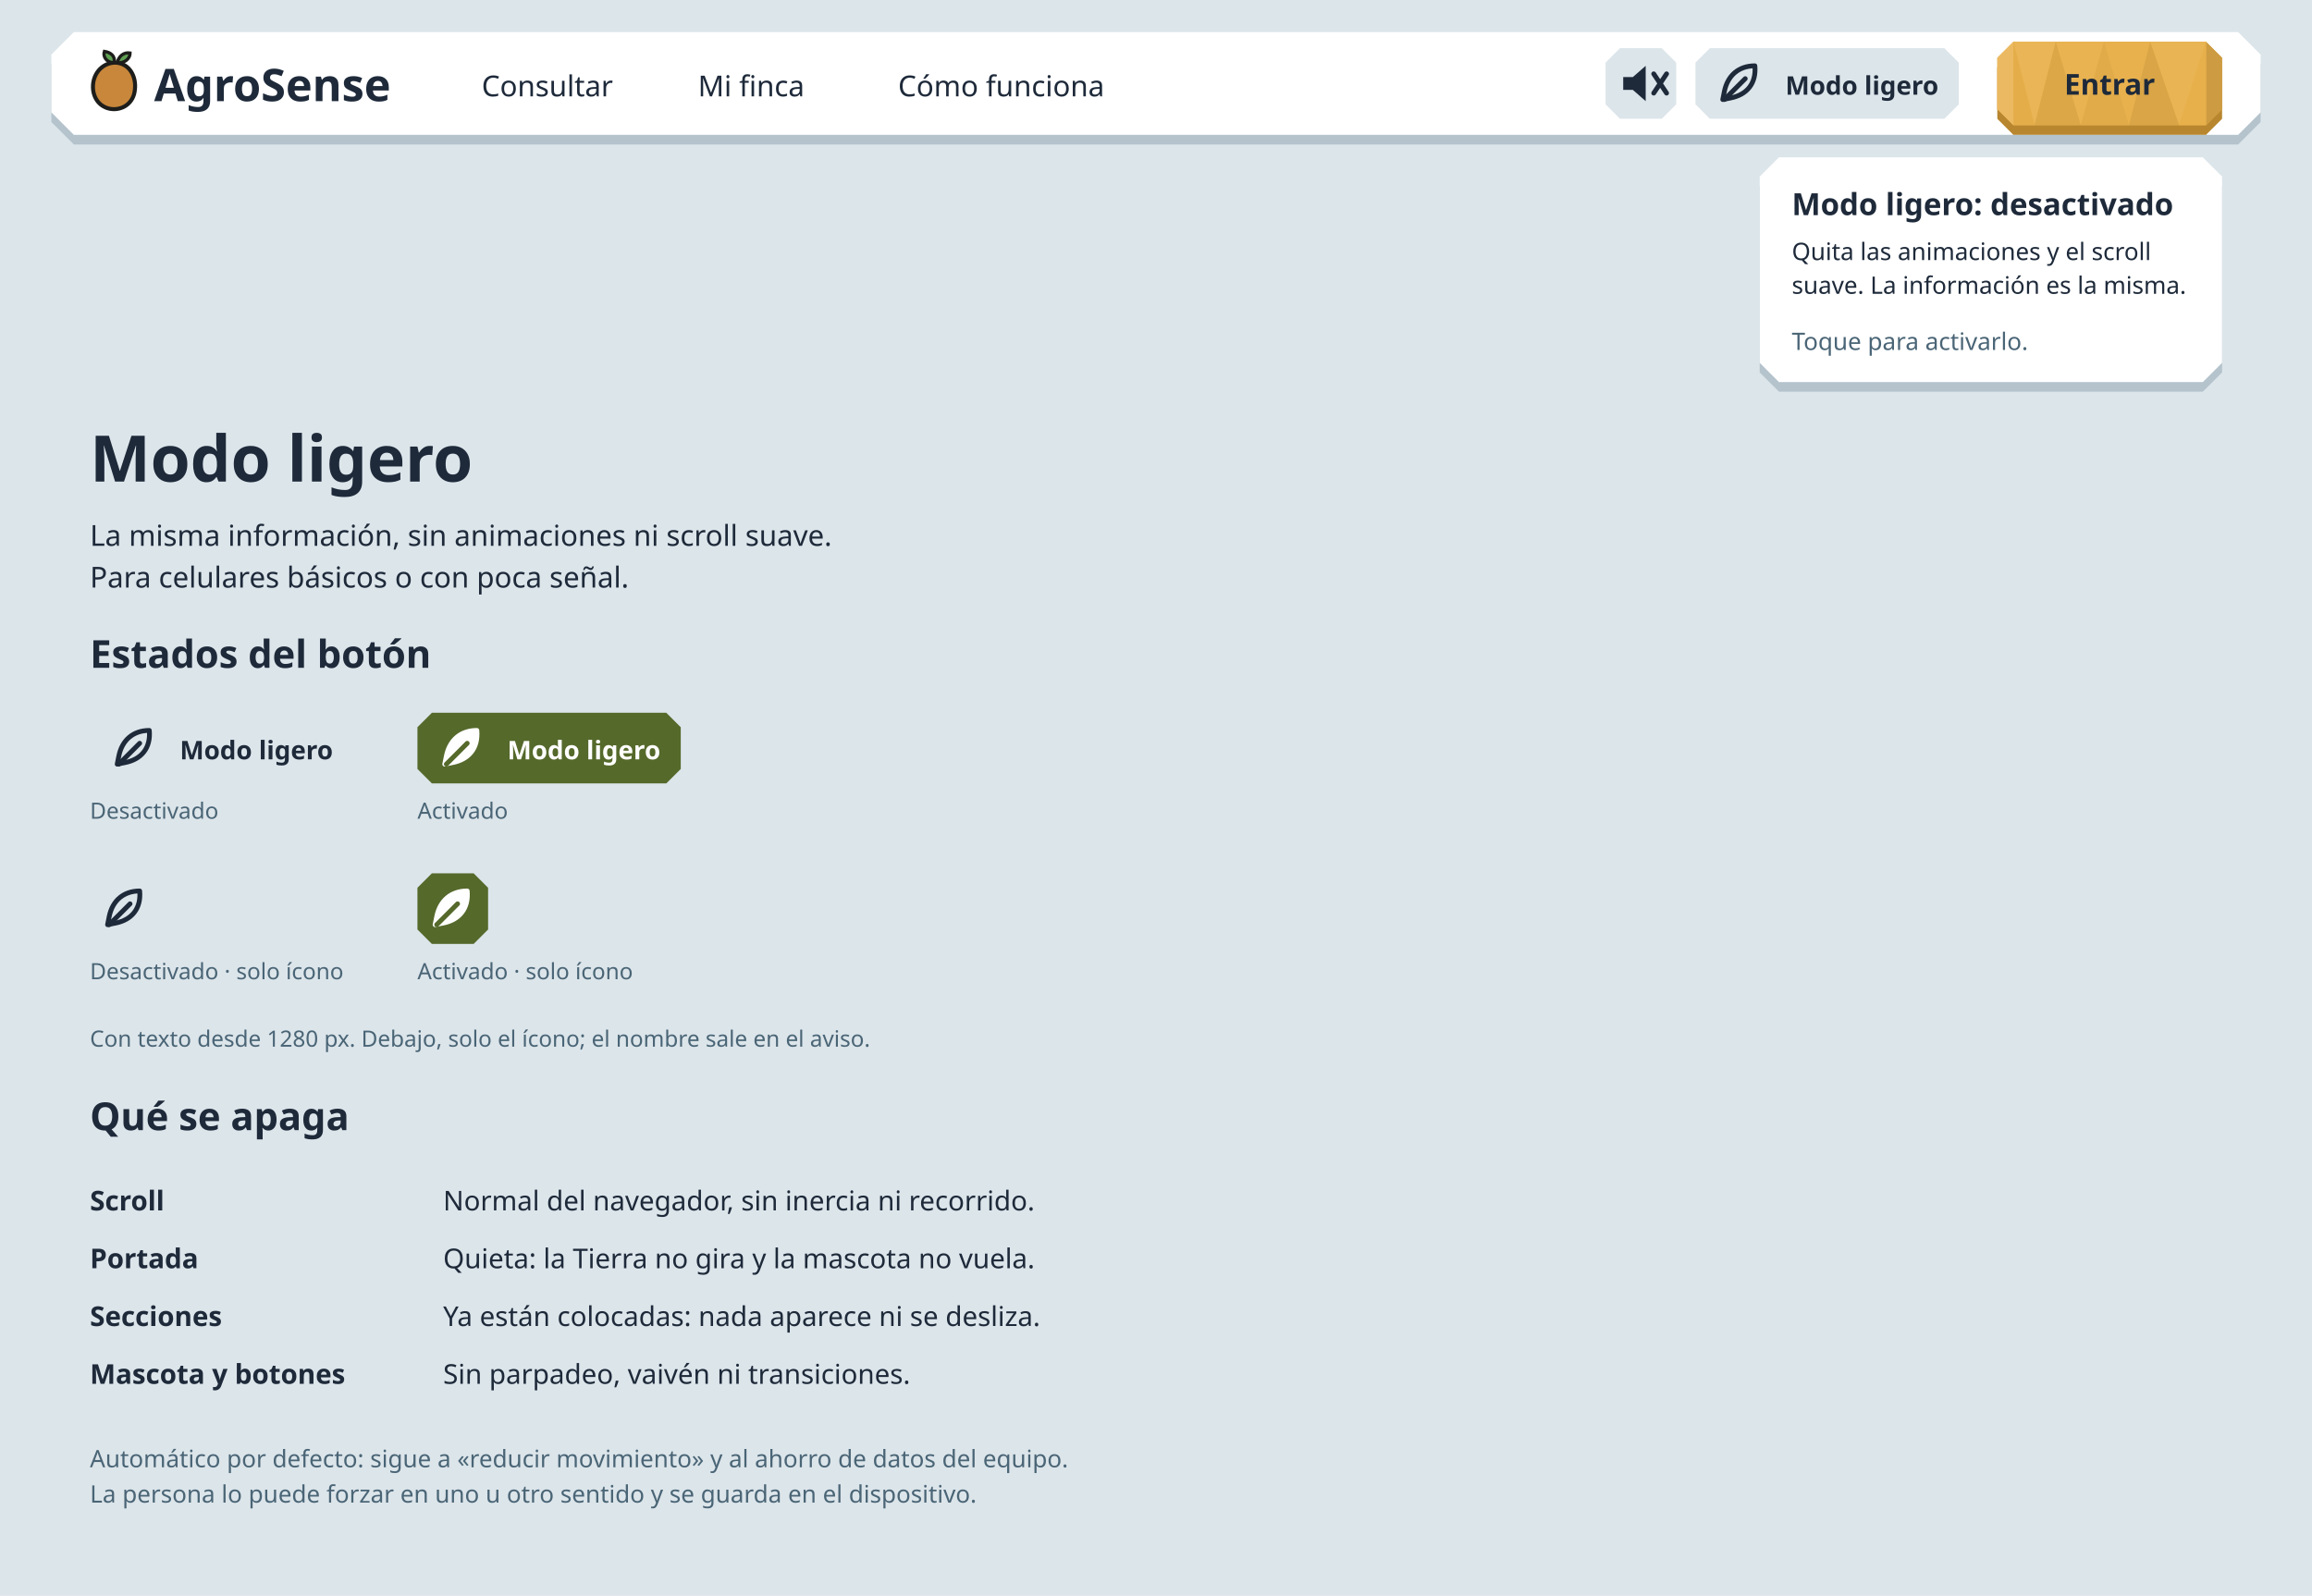
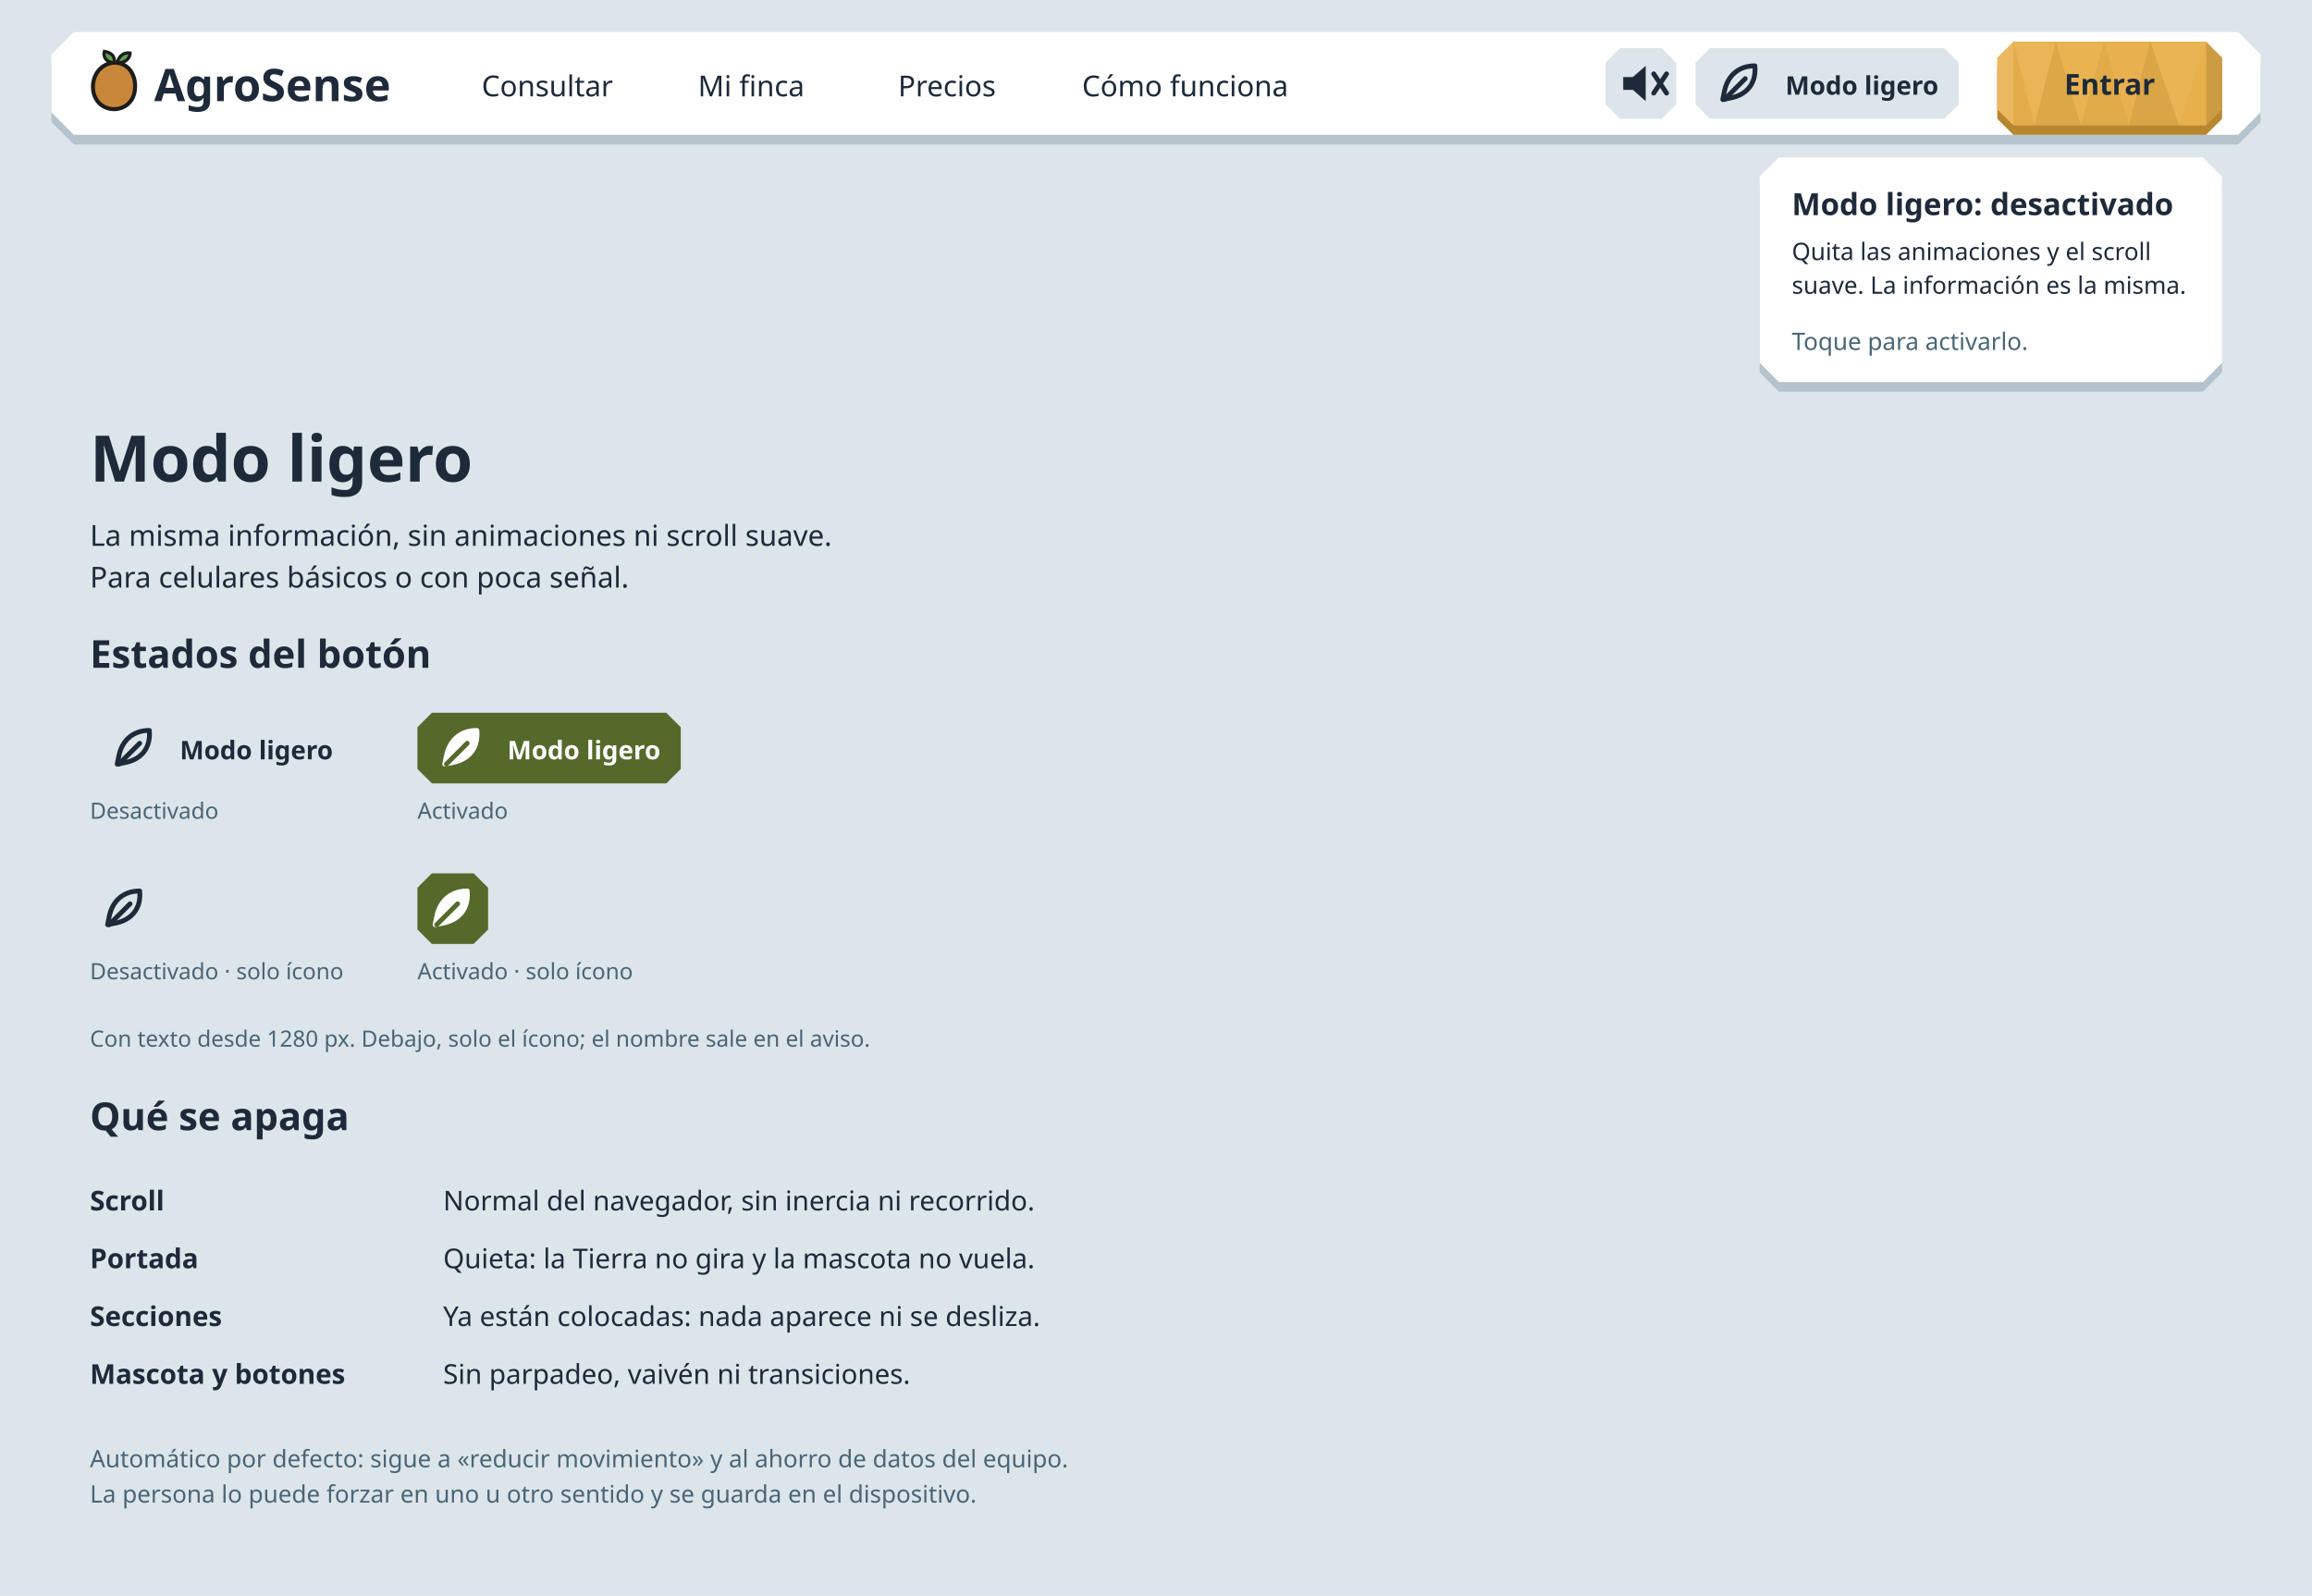
<svg xmlns="http://www.w3.org/2000/svg" width="1440" height="994" viewBox="0 0 1440 994">
  <rect width="1440" height="994" fill="#DCE5EA" />
  <g id="barra" transform="translate(0 0)">
    <polygon points="46,26 1394,26 1408,40 1408,76 1394,90 46,90 32,76 32,40" fill="#B4C3CC" />
    <polygon points="46,20 1394,20 1408,34 1408,70 1394,84 46,84 32,70 32,34" fill="#FFFFFF" />
    <g id="marca" transform="translate(56 30)">
      <path d="M16 9c9 .6 13 9 12 17-.8 8-7 12-13 12S3 34 2 26C1 17 7 9 16 9z" fill="#C8873A" stroke="#1D1D1B" stroke-width="2.5" />
      <path d="M15 9c-5 0-7-4-6-7 4 .6 7 3 6 7zm2 0c4 .6 8-2 8-6-4-.6-7 2-8 6z" fill="#5FA052" stroke="#1D1D1B" stroke-width="2" />
      <text x="40" y="33" font-family="Fredoka" font-weight="600" font-size="28" fill="#1E2A3A" text-anchor="start">AgroSense</text>
    </g>
    <text x="300" y="60" font-family="Atkinson Hyperlegible" font-weight="400" font-size="18" fill="#1E2A3A" text-anchor="start">Consultar</text>
    <text x="434.72" y="60" font-family="Atkinson Hyperlegible" font-weight="400" font-size="18" fill="#1E2A3A" text-anchor="start">Mi finca</text>
-     <text x="559.36" y="60" font-family="Atkinson Hyperlegible" font-weight="400" font-size="18" fill="#1E2A3A" text-anchor="start">Cómo funciona</text>
+     <text x="559.36" y="60" font-family="Atkinson Hyperlegible" font-weight="400" font-size="18" fill="#1E2A3A" text-anchor="start">Precios</text>
+     <text x="673.92" y="60" font-family="Atkinson Hyperlegible" font-weight="400" font-size="18" fill="#1E2A3A" text-anchor="start">Cómo funciona</text>
    <g id="boton-secondary" transform="translate(1244 26)">
      <polygon points="10,6 130,6 140,16 140,48 130,58 10,58 0,48 0,16" fill="#B8862E" />
      <polygon points="10,0 130,0 140,10 140,42 130,52 10,52 0,42 0,10" fill="#E8B04B" />
      <polygon points="10,0 10,52 0,42 0,10" fill="#EBB961" />
      <polygon points="130,0 140,10 140,42 130,52" fill="#CC9B42" />
      <polygon points="10,0 36.4,0 23.2,52" fill="#E9B556" />
      <polygon points="10,0 23.2,52 10,52" fill="#E5AD4A" />
      <polygon points="36.4,0 66.4,0 52,52" fill="#E9B351" />
      <polygon points="36.4,0 52,52 23.2,52" fill="#DCA747" />
      <polygon points="66.4,0 95.2,0 82,52" fill="#E8B14E" />
      <polygon points="66.4,0 82,52 52,52" fill="#E1AB49" />
      <polygon points="95.2,0 130,0 113.2,52" fill="#E9B453" />
      <polygon points="95.2,0 113.2,52 82,52" fill="#D9A546" />
      <polygon points="130,0 130,52 113.2,52" fill="#E8B04B" />
      <text x="70" y="33" font-family="Atkinson Hyperlegible" font-weight="700" font-size="18" fill="#1E2A3A" text-anchor="middle">Entrar</text>
    </g>
    <g id="boton-modo-ligero" transform="translate(1056 30)">
      <polygon points="9,0 155,0 164,9 164,35 155,44 9,44 0,35 0,9" fill="#DCE5EA" />
      <g transform="translate(6 0)">
        <path d="M31 11C21 11 14 17 12 27l-1 5 5-1c10-2 16-9 15-20z" fill="none" stroke="#1E2A3A" stroke-width="3" stroke-linejoin="round" />
        <path d="M12 32 25 19" stroke="#1E2A3A" stroke-width="3" stroke-linecap="round" />
      </g>
      <text x="56" y="29" font-family="Atkinson Hyperlegible" font-weight="700" font-size="16" fill="#1E2A3A" text-anchor="start">Modo ligero</text>
    </g>
    <g id="boton-sonido" transform="translate(1000 30)">
      <polygon points="9,0 35,0 44,9 44,35 35,44 9,44 0,35 0,9" fill="#DCE5EA" />
      <polygon points="11,18 17,18 25,11 25,33 17,26 11,26" fill="#1E2A3A" />
      <path d="M30 16 L38 28 M38 16 L30 28" fill="none" stroke="#1E2A3A" stroke-width="3" stroke-linecap="round" />
    </g>
  </g>
  <g id="aviso-modo-ligero" transform="translate(1096 98)">
    <polygon points="12,6 276,6 288,18 288,134 276,146 12,146 0,134 0,18" fill="#B4C3CC" />
    <polygon points="12,0 276,0 288,12 288,128 276,140 12,140 0,128 0,12" fill="#FFFFFF" />
    <text x="20" y="36" font-family="Fredoka" font-weight="600" font-size="19" fill="#1E2A3A" text-anchor="start">Modo ligero: desactivado</text>
    <text x="20" y="64" font-family="Atkinson Hyperlegible" font-weight="400" font-size="15" fill="#1E2A3A" text-anchor="start">Quita las animaciones y el scroll</text>
    <text x="20" y="85" font-family="Atkinson Hyperlegible" font-weight="400" font-size="15" fill="#1E2A3A" text-anchor="start">suave. La información es la misma.</text>
    <text x="20" y="120" font-family="Atkinson Hyperlegible" font-weight="400" font-size="15" fill="#4A6576" text-anchor="start">Toque para activarlo.</text>
  </g>
  <text x="56" y="300" font-family="Fredoka" font-weight="600" font-size="40" fill="#1E2A3A" text-anchor="start">Modo ligero</text>
  <text x="56" y="340" font-family="Atkinson Hyperlegible" font-weight="400" font-size="18" fill="#1E2A3A" text-anchor="start">La misma información, sin animaciones ni scroll suave.</text>
  <text x="56" y="366" font-family="Atkinson Hyperlegible" font-weight="400" font-size="18" fill="#1E2A3A" text-anchor="start">Para celulares básicos o con poca señal.</text>
  <text x="56" y="416" font-family="Fredoka" font-weight="600" font-size="24" fill="#1E2A3A" text-anchor="start">Estados del botón</text>
  <g id="estado-desactivado-texto" transform="translate(56 444)">
    <polygon points="9,0 155,0 164,9 164,35 155,44 9,44 0,35 0,9" fill="#DCE5EA" />
    <g transform="translate(6 0)">
      <path d="M31 11C21 11 14 17 12 27l-1 5 5-1c10-2 16-9 15-20z" fill="none" stroke="#1E2A3A" stroke-width="3" stroke-linejoin="round" />
      <path d="M12 32 25 19" stroke="#1E2A3A" stroke-width="3" stroke-linecap="round" />
    </g>
    <text x="56" y="29" font-family="Atkinson Hyperlegible" font-weight="700" font-size="16" fill="#1E2A3A" text-anchor="start">Modo ligero</text>
  </g>
  <text x="56" y="510" font-family="Atkinson Hyperlegible" font-weight="400" font-size="14" fill="#4A6576" text-anchor="start">Desactivado</text>
  <g id="estado-activado-texto" transform="translate(260 444)">
    <polygon points="9,0 155,0 164,9 164,35 155,44 9,44 0,35 0,9" fill="#55692B" />
    <g transform="translate(6 0)">
      <path d="M31 11C21 11 14 17 12 27l-1 5 5-1c10-2 16-9 15-20z" fill="#FFFFFF" stroke="#FFFFFF" stroke-width="3" stroke-linejoin="round" />
      <path d="M12 32 25 19" stroke="#55692B" stroke-width="3" stroke-linecap="round" />
    </g>
    <text x="56" y="29" font-family="Atkinson Hyperlegible" font-weight="700" font-size="16" fill="#FFFFFF" text-anchor="start">Modo ligero</text>
  </g>
  <text x="260" y="510" font-family="Atkinson Hyperlegible" font-weight="400" font-size="14" fill="#4A6576" text-anchor="start">Activado</text>
  <g id="estado-desactivado-icono" transform="translate(56 544)">
    <polygon points="9,0 35,0 44,9 44,35 35,44 9,44 0,35 0,9" fill="#DCE5EA" />
    <g transform="translate(0 0)">
      <path d="M31 11C21 11 14 17 12 27l-1 5 5-1c10-2 16-9 15-20z" fill="none" stroke="#1E2A3A" stroke-width="3" stroke-linejoin="round" />
      <path d="M12 32 25 19" stroke="#1E2A3A" stroke-width="3" stroke-linecap="round" />
    </g>
  </g>
  <text x="56" y="610" font-family="Atkinson Hyperlegible" font-weight="400" font-size="14" fill="#4A6576" text-anchor="start">Desactivado · solo ícono</text>
  <g id="estado-activado-icono" transform="translate(260 544)">
    <polygon points="9,0 35,0 44,9 44,35 35,44 9,44 0,35 0,9" fill="#55692B" />
    <g transform="translate(0 0)">
      <path d="M31 11C21 11 14 17 12 27l-1 5 5-1c10-2 16-9 15-20z" fill="#FFFFFF" stroke="#FFFFFF" stroke-width="3" stroke-linejoin="round" />
      <path d="M12 32 25 19" stroke="#55692B" stroke-width="3" stroke-linecap="round" />
    </g>
  </g>
  <text x="260" y="610" font-family="Atkinson Hyperlegible" font-weight="400" font-size="14" fill="#4A6576" text-anchor="start">Activado · solo ícono</text>
  <text x="56" y="652" font-family="Atkinson Hyperlegible" font-weight="400" font-size="14" fill="#4A6576" text-anchor="start">Con texto desde 1280 px. Debajo, solo el ícono; el nombre sale en el aviso.</text>
  <text x="56" y="704" font-family="Fredoka" font-weight="600" font-size="24" fill="#1E2A3A" text-anchor="start">Qué se apaga</text>
  <text x="56" y="754" font-family="Atkinson Hyperlegible" font-weight="700" font-size="17" fill="#1E2A3A" text-anchor="start">Scroll</text>
  <text x="276" y="754" font-family="Atkinson Hyperlegible" font-weight="400" font-size="17" fill="#1E2A3A" text-anchor="start">Normal del navegador, sin inercia ni recorrido.</text>
  <text x="56" y="790" font-family="Atkinson Hyperlegible" font-weight="700" font-size="17" fill="#1E2A3A" text-anchor="start">Portada</text>
  <text x="276" y="790" font-family="Atkinson Hyperlegible" font-weight="400" font-size="17" fill="#1E2A3A" text-anchor="start">Quieta: la Tierra no gira y la mascota no vuela.</text>
  <text x="56" y="826" font-family="Atkinson Hyperlegible" font-weight="700" font-size="17" fill="#1E2A3A" text-anchor="start">Secciones</text>
  <text x="276" y="826" font-family="Atkinson Hyperlegible" font-weight="400" font-size="17" fill="#1E2A3A" text-anchor="start">Ya están colocadas: nada aparece ni se desliza.</text>
  <text x="56" y="862" font-family="Atkinson Hyperlegible" font-weight="700" font-size="17" fill="#1E2A3A" text-anchor="start">Mascota y botones</text>
  <text x="276" y="862" font-family="Atkinson Hyperlegible" font-weight="400" font-size="17" fill="#1E2A3A" text-anchor="start">Sin parpadeo, vaivén ni transiciones.</text>
  <text x="56" y="914" font-family="Atkinson Hyperlegible" font-weight="400" font-size="15" fill="#4A6576" text-anchor="start">Automático por defecto: sigue a «reducir movimiento» y al ahorro de datos del equipo.</text>
  <text x="56" y="936" font-family="Atkinson Hyperlegible" font-weight="400" font-size="15" fill="#4A6576" text-anchor="start">La persona lo puede forzar en uno u otro sentido y se guarda en el dispositivo.</text>
</svg>
